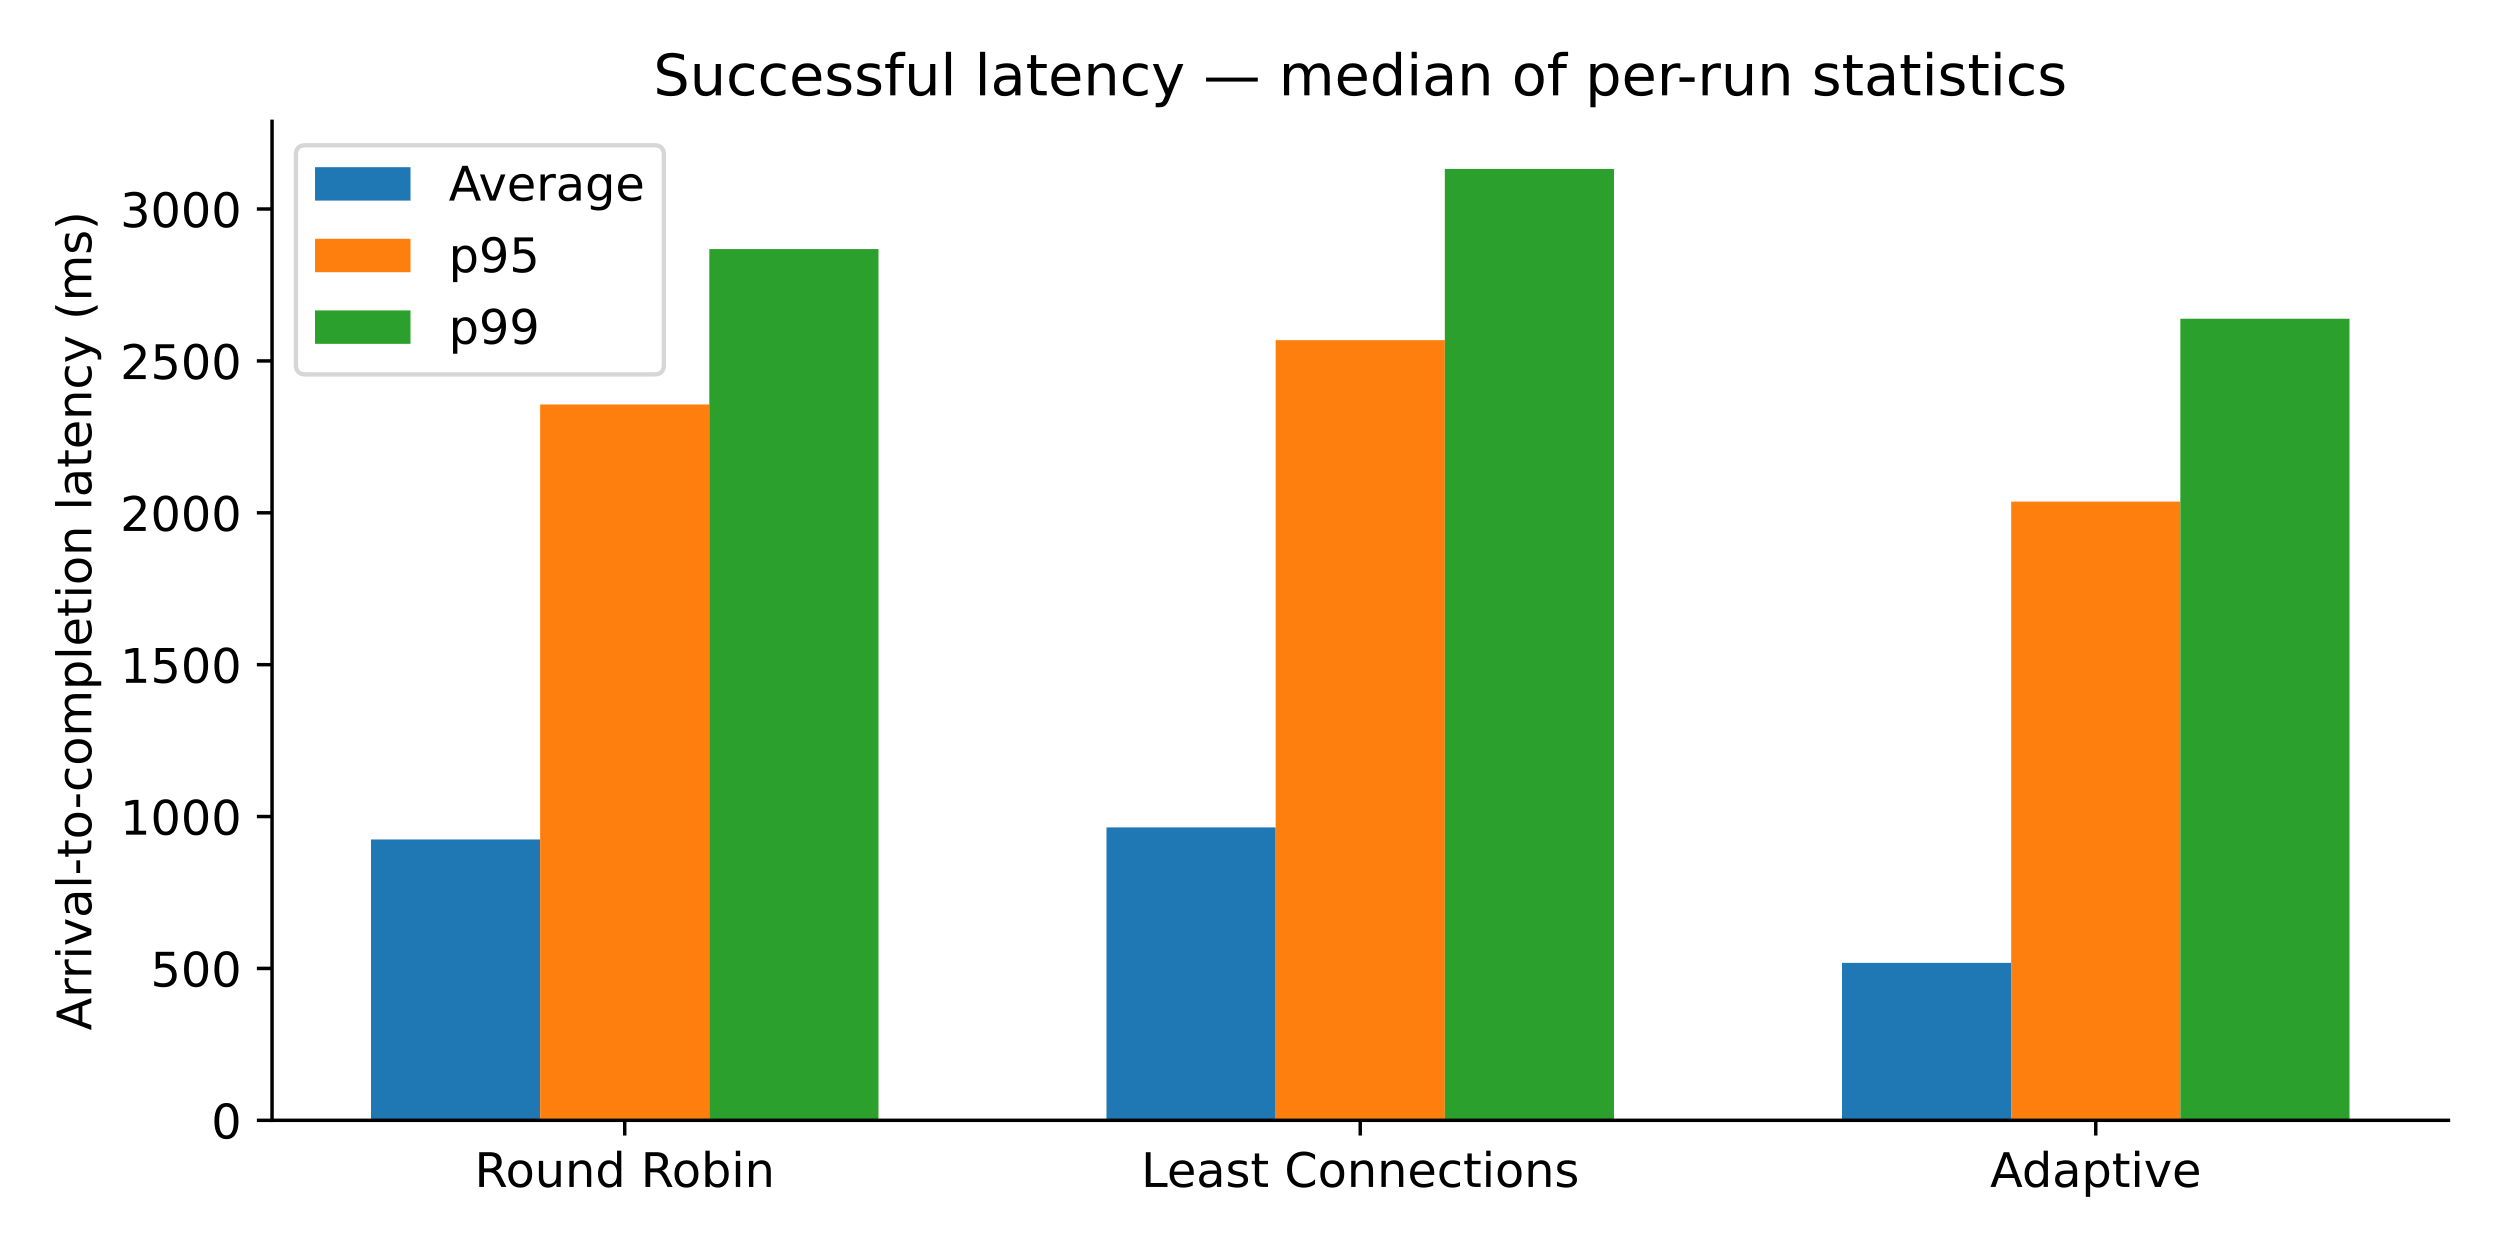
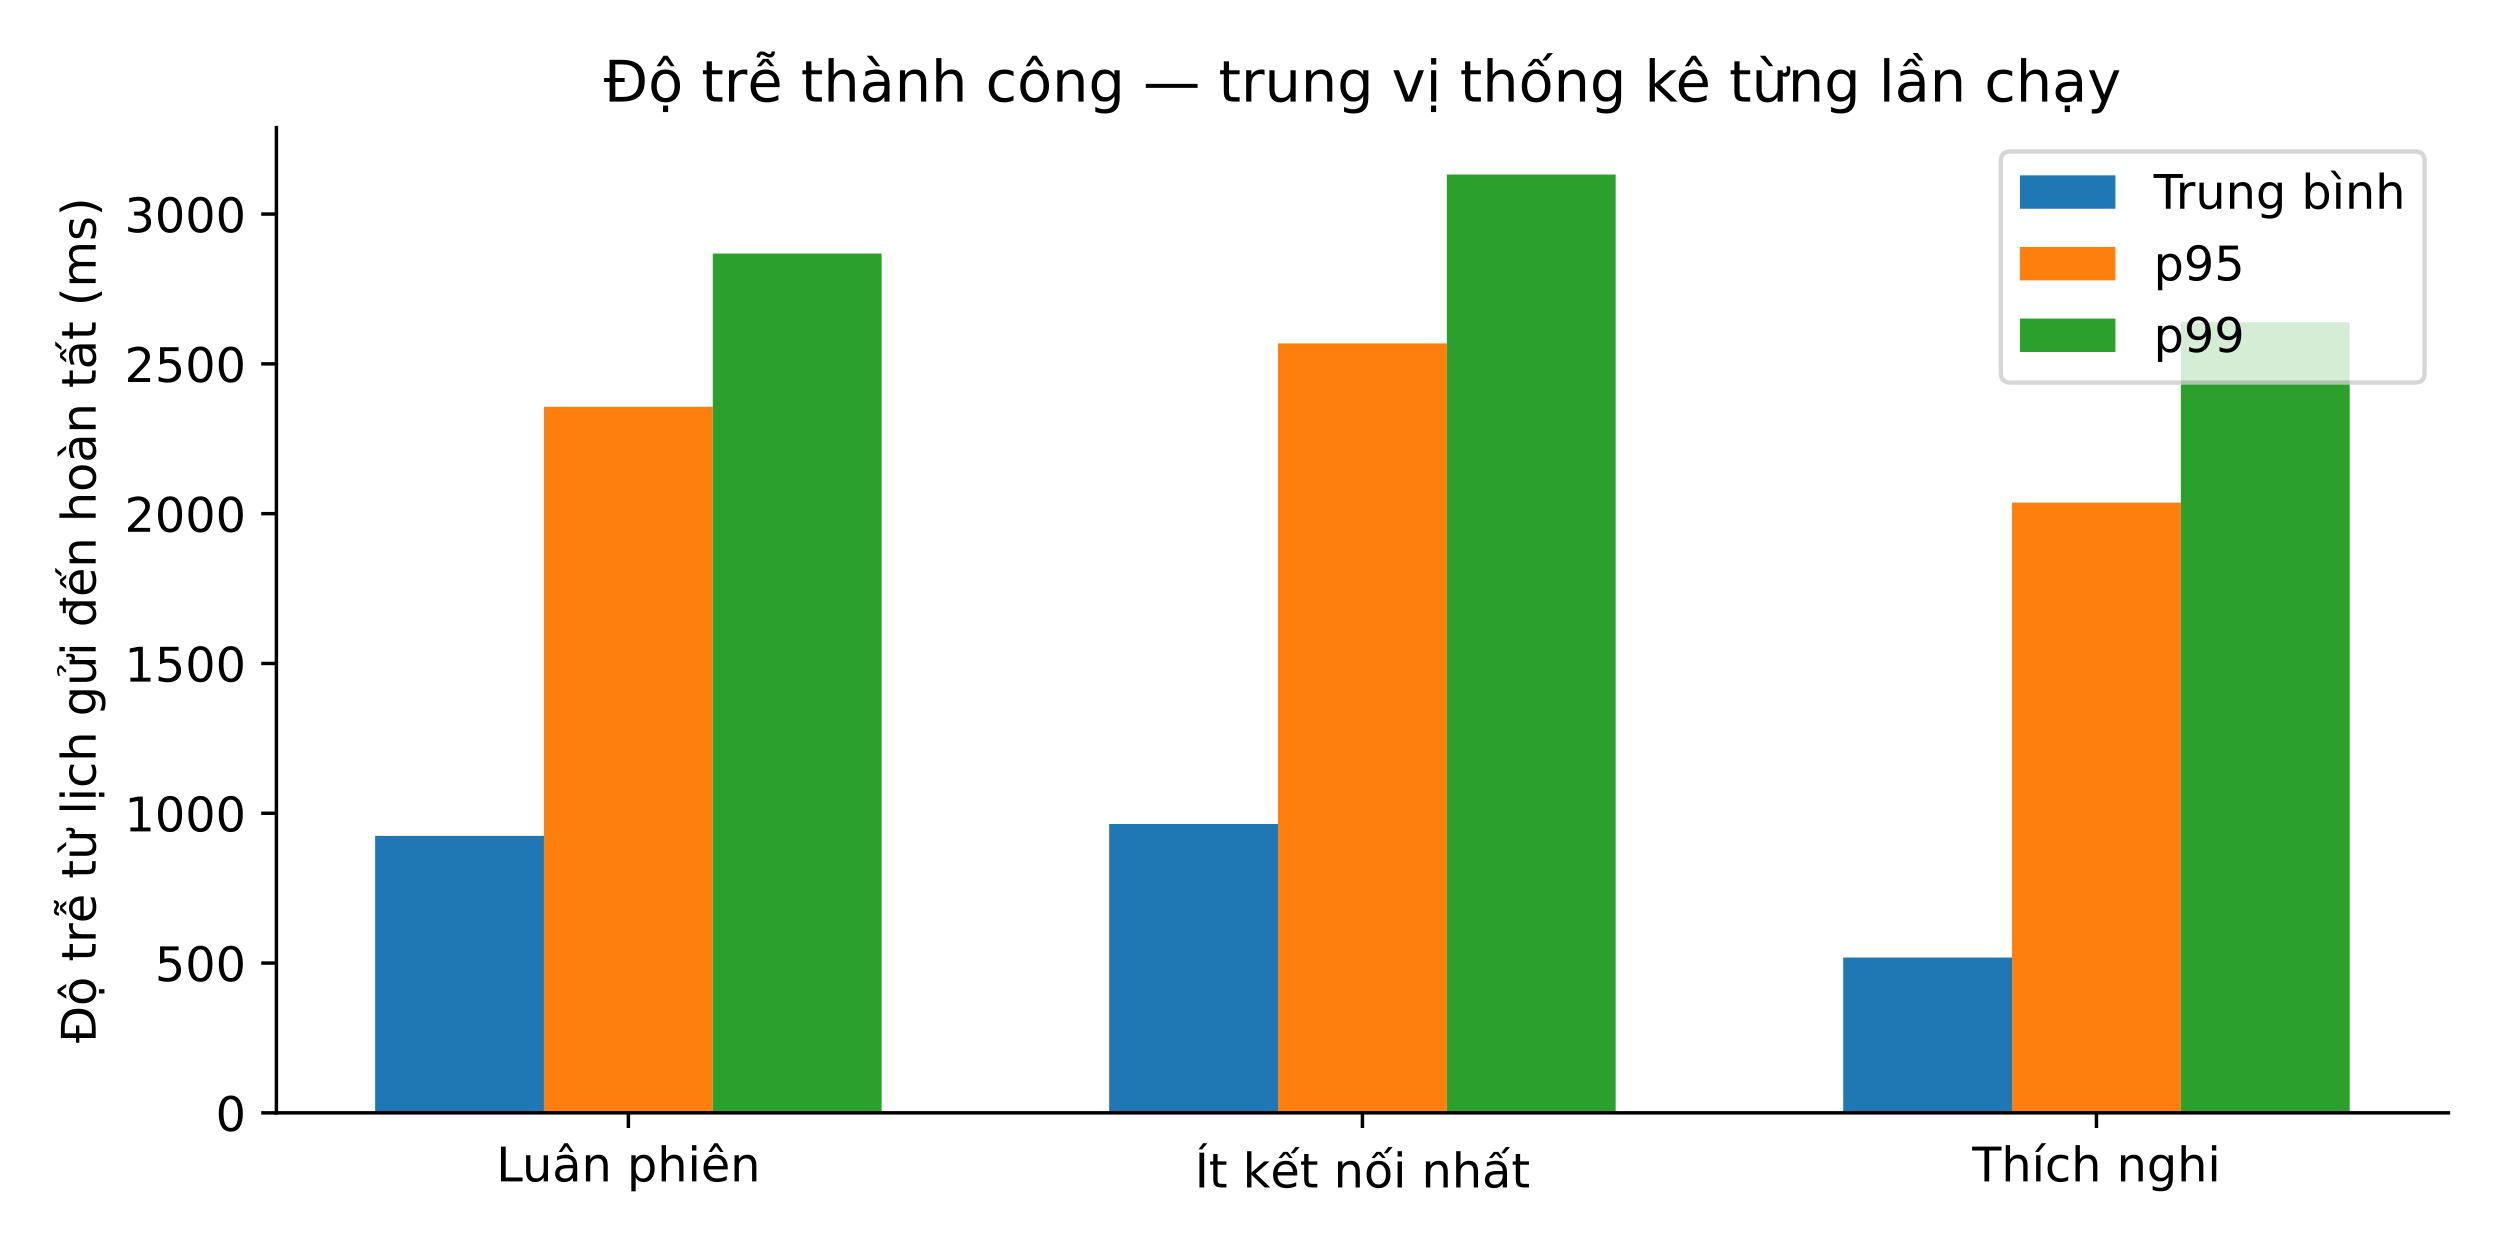
<svg xmlns="http://www.w3.org/2000/svg" xmlns:xlink="http://www.w3.org/1999/xlink" width="576pt" height="288pt" viewBox="0 0 576 288" version="1.1">
  <defs>
    <style type="text/css">*{stroke-linejoin: round; stroke-linecap: butt}</style>
  </defs>
  <g id="figure_1">
    <g id="patch_1">
      <path d="M 0 288  L 576 288  L 576 0  L 0 0  z " style="fill: #ffffff" />
    </g>
    <g id="axes_1">
      <g id="patch_2">
-         <path d="M 62.68 258.12  L 564.12 258.12  L 564.12 27.96  L 62.68 27.96  z " style="fill: #ffffff" />
+         <path d="M 63.683 256.397  L 564.12 256.397  L 564.12 29.4  L 63.683 29.4  z " style="fill: #ffffff" />
      </g>
      <g id="patch_3">
-         <path d="M 85.473 258.12  L 124.449 258.12  L 124.449 193.411  L 85.473 193.411  z " clip-path="url(#p19127d7748)" style="fill: #1f77b4" />
+         <path d="M 86.43 256.397  L 125.328 256.397  L 125.328 192.578  L 86.43 192.578  z " clip-path="url(#p32c0187dbb)" style="fill: #1f77b4" />
      </g>
      <g id="patch_4">
-         <path d="M 254.935 258.12  L 293.912 258.12  L 293.912 190.638  L 254.935 190.638  z " clip-path="url(#p19127d7748)" style="fill: #1f77b4" />
+         <path d="M 255.554 256.397  L 294.452 256.397  L 294.452 189.843  L 255.554 189.843  z " clip-path="url(#p32c0187dbb)" style="fill: #1f77b4" />
      </g>
      <g id="patch_5">
-         <path d="M 424.398 258.12  L 463.374 258.12  L 463.374 221.845  L 424.398 221.845  z " clip-path="url(#p19127d7748)" style="fill: #1f77b4" />
+         <path d="M 424.677 256.397  L 463.576 256.397  L 463.576 220.621  L 424.677 220.621  z " clip-path="url(#p32c0187dbb)" style="fill: #1f77b4" />
      </g>
      <g id="patch_6">
-         <path d="M 124.449 258.12  L 163.426 258.12  L 163.426 93.189  L 124.449 93.189  z " clip-path="url(#p19127d7748)" style="fill: #ff7f0e" />
+         <path d="M 125.328 256.397  L 164.227 256.397  L 164.227 93.732  L 125.328 93.732  z " clip-path="url(#p32c0187dbb)" style="fill: #ff7f0e" />
      </g>
      <g id="patch_7">
-         <path d="M 293.912 258.12  L 332.888 258.12  L 332.888 78.374  L 293.912 78.374  z " clip-path="url(#p19127d7748)" style="fill: #ff7f0e" />
+         <path d="M 294.452 256.397  L 333.351 256.397  L 333.351 79.121  L 294.452 79.121  z " clip-path="url(#p32c0187dbb)" style="fill: #ff7f0e" />
      </g>
      <g id="patch_8">
-         <path d="M 463.374 258.12  L 502.351 258.12  L 502.351 115.563  L 463.374 115.563  z " clip-path="url(#p19127d7748)" style="fill: #ff7f0e" />
+         <path d="M 463.576 256.397  L 502.474 256.397  L 502.474 115.799  L 463.576 115.799  z " clip-path="url(#p32c0187dbb)" style="fill: #ff7f0e" />
      </g>
      <g id="patch_9">
-         <path d="M 163.426 258.12  L 202.402 258.12  L 202.402 57.383  L 163.426 57.383  z " clip-path="url(#p19127d7748)" style="fill: #2ca02c" />
+         <path d="M 164.227 256.397  L 203.125 256.397  L 203.125 58.419  L 164.227 58.419  z " clip-path="url(#p32c0187dbb)" style="fill: #2ca02c" />
      </g>
      <g id="patch_10">
-         <path d="M 332.888 258.12  L 371.865 258.12  L 371.865 38.92  L 332.888 38.92  z " clip-path="url(#p19127d7748)" style="fill: #2ca02c" />
+         <path d="M 333.351 256.397  L 372.249 256.397  L 372.249 40.209  L 333.351 40.209  z " clip-path="url(#p32c0187dbb)" style="fill: #2ca02c" />
      </g>
      <g id="patch_11">
-         <path d="M 502.351 258.12  L 541.327 258.12  L 541.327 73.442  L 502.351 73.442  z " clip-path="url(#p19127d7748)" style="fill: #2ca02c" />
+         <path d="M 502.474 256.397  L 541.373 256.397  L 541.373 74.257  L 502.474 74.257  z " clip-path="url(#p32c0187dbb)" style="fill: #2ca02c" />
      </g>
      <g id="matplotlib.axis_1">
        <g id="xtick_1">
          <g id="line2d_1">
            <defs>
              <path id="mcaba296b9a" d="M 0 0  L 0 3.5  " style="stroke: #000000; stroke-width: 0.8" />
            </defs>
            <g>
-               <use xlink:href="#mcaba296b9a" x="143.937" y="258.12" style="stroke: #000000; stroke-width: 0.8" />
+               <use xlink:href="#mcaba296b9a" x="144.777" y="256.397" style="stroke: #000000; stroke-width: 0.8" />
            </g>
          </g>
          <g id="text_1">
-             <text style="font-size: 11px; font-family: 'DejaVu Sans'; text-anchor: middle" x="143.937" y="273.478" transform="rotate(-0 143.9373 273.4783)">Round Robin</text>
+             <text style="font-size: 11px; font-family: 'DejaVu Sans'; text-anchor: middle" x="144.777" y="272.196" transform="rotate(-0 144.7775 272.1957)">Luân phiên</text>
          </g>
        </g>
        <g id="xtick_2">
          <g id="line2d_2">
            <g>
-               <use xlink:href="#mcaba296b9a" x="313.4" y="258.12" style="stroke: #000000; stroke-width: 0.8" />
+               <use xlink:href="#mcaba296b9a" x="313.901" y="256.397" style="stroke: #000000; stroke-width: 0.8" />
            </g>
          </g>
          <g id="text_2">
-             <text style="font-size: 11px; font-family: 'DejaVu Sans'; text-anchor: middle" x="313.4" y="273.478" transform="rotate(-0 313.4 273.4783)">Least Connections</text>
+             <text style="font-size: 11px; font-family: 'DejaVu Sans'; text-anchor: middle" x="313.901" y="273.598" transform="rotate(-0 313.9013 273.5982)">Ít kết nối nhất</text>
          </g>
        </g>
        <g id="xtick_3">
          <g id="line2d_3">
            <g>
-               <use xlink:href="#mcaba296b9a" x="482.863" y="258.12" style="stroke: #000000; stroke-width: 0.8" />
+               <use xlink:href="#mcaba296b9a" x="483.025" y="256.397" style="stroke: #000000; stroke-width: 0.8" />
            </g>
          </g>
          <g id="text_3">
-             <text style="font-size: 11px; font-family: 'DejaVu Sans'; text-anchor: middle" x="482.863" y="273.478" transform="rotate(-0 482.8627 273.4783)">Adaptive</text>
+             <text style="font-size: 11px; font-family: 'DejaVu Sans'; text-anchor: middle" x="483.025" y="272.196" transform="rotate(-0 483.0251 272.1957)">Thích nghi</text>
          </g>
        </g>
      </g>
      <g id="matplotlib.axis_2">
        <g id="ytick_1">
          <g id="line2d_4">
            <defs>
              <path id="ma6272315da" d="M 0 0  L -3.5 0  " style="stroke: #000000; stroke-width: 0.8" />
            </defs>
            <g>
-               <use xlink:href="#ma6272315da" x="62.68" y="258.12" style="stroke: #000000; stroke-width: 0.8" />
+               <use xlink:href="#ma6272315da" x="63.683" y="256.397" style="stroke: #000000; stroke-width: 0.8" />
            </g>
          </g>
          <g id="text_4">
-             <text style="font-size: 11px; font-family: 'DejaVu Sans'; text-anchor: end" x="55.68" y="262.299" transform="rotate(-0 55.68 262.2987)">0</text>
+             <text style="font-size: 11px; font-family: 'DejaVu Sans'; text-anchor: end" x="56.683" y="260.576" transform="rotate(-0 56.68258 260.5761)">0</text>
          </g>
        </g>
        <g id="ytick_2">
          <g id="line2d_5">
            <g>
-               <use xlink:href="#ma6272315da" x="62.68" y="223.127" style="stroke: #000000; stroke-width: 0.8" />
+               <use xlink:href="#ma6272315da" x="63.683" y="221.885" style="stroke: #000000; stroke-width: 0.8" />
            </g>
          </g>
          <g id="text_5">
-             <text style="font-size: 11px; font-family: 'DejaVu Sans'; text-anchor: end" x="55.68" y="227.305" transform="rotate(-0 55.68 227.3053)">500</text>
+             <text style="font-size: 11px; font-family: 'DejaVu Sans'; text-anchor: end" x="56.683" y="226.064" transform="rotate(-0 56.68258 226.0636)">500</text>
          </g>
        </g>
        <g id="ytick_3">
          <g id="line2d_6">
            <g>
-               <use xlink:href="#ma6272315da" x="62.68" y="188.133" style="stroke: #000000; stroke-width: 0.8" />
+               <use xlink:href="#ma6272315da" x="63.683" y="187.372" style="stroke: #000000; stroke-width: 0.8" />
            </g>
          </g>
          <g id="text_6">
-             <text style="font-size: 11px; font-family: 'DejaVu Sans'; text-anchor: end" x="55.68" y="192.312" transform="rotate(-0 55.68 192.3119)">1000</text>
+             <text style="font-size: 11px; font-family: 'DejaVu Sans'; text-anchor: end" x="56.683" y="191.551" transform="rotate(-0 56.68258 191.551)">1000</text>
          </g>
        </g>
        <g id="ytick_4">
          <g id="line2d_7">
            <g>
-               <use xlink:href="#ma6272315da" x="62.68" y="153.14" style="stroke: #000000; stroke-width: 0.8" />
+               <use xlink:href="#ma6272315da" x="63.683" y="152.86" style="stroke: #000000; stroke-width: 0.8" />
            </g>
          </g>
          <g id="text_7">
-             <text style="font-size: 11px; font-family: 'DejaVu Sans'; text-anchor: end" x="55.68" y="157.319" transform="rotate(-0 55.68 157.3186)">1500</text>
+             <text style="font-size: 11px; font-family: 'DejaVu Sans'; text-anchor: end" x="56.683" y="157.038" transform="rotate(-0 56.68258 157.0385)">1500</text>
          </g>
        </g>
        <g id="ytick_5">
          <g id="line2d_8">
            <g>
-               <use xlink:href="#ma6272315da" x="62.68" y="118.146" style="stroke: #000000; stroke-width: 0.8" />
+               <use xlink:href="#ma6272315da" x="63.683" y="118.347" style="stroke: #000000; stroke-width: 0.8" />
            </g>
          </g>
          <g id="text_8">
-             <text style="font-size: 11px; font-family: 'DejaVu Sans'; text-anchor: end" x="55.68" y="122.325" transform="rotate(-0 55.68 122.3252)">2000</text>
+             <text style="font-size: 11px; font-family: 'DejaVu Sans'; text-anchor: end" x="56.683" y="122.526" transform="rotate(-0 56.68258 122.5259)">2000</text>
          </g>
        </g>
        <g id="ytick_6">
          <g id="line2d_9">
            <g>
-               <use xlink:href="#ma6272315da" x="62.68" y="83.153" style="stroke: #000000; stroke-width: 0.8" />
+               <use xlink:href="#ma6272315da" x="63.683" y="83.835" style="stroke: #000000; stroke-width: 0.8" />
            </g>
          </g>
          <g id="text_9">
-             <text style="font-size: 11px; font-family: 'DejaVu Sans'; text-anchor: end" x="55.68" y="87.332" transform="rotate(-0 55.68 87.33178)">2500</text>
+             <text style="font-size: 11px; font-family: 'DejaVu Sans'; text-anchor: end" x="56.683" y="88.013" transform="rotate(-0 56.68258 88.01339)">2500</text>
          </g>
        </g>
        <g id="ytick_7">
          <g id="line2d_10">
            <g>
-               <use xlink:href="#ma6272315da" x="62.68" y="48.16" style="stroke: #000000; stroke-width: 0.8" />
+               <use xlink:href="#ma6272315da" x="63.683" y="49.322" style="stroke: #000000; stroke-width: 0.8" />
            </g>
          </g>
          <g id="text_10">
-             <text style="font-size: 11px; font-family: 'DejaVu Sans'; text-anchor: end" x="55.68" y="52.338" transform="rotate(-0 55.68 52.3384)">3000</text>
+             <text style="font-size: 11px; font-family: 'DejaVu Sans'; text-anchor: end" x="56.683" y="53.501" transform="rotate(-0 56.68258 53.50084)">3000</text>
          </g>
        </g>
        <g id="text_11">
-           <text style="font-size: 11px; font-family: 'DejaVu Sans'; text-anchor: middle" x="21.042" y="143.04" transform="rotate(-90 21.04242 143.04)">Arrival-to-completion latency (ms)</text>
+           <text style="font-size: 11px; font-family: 'DejaVu Sans'; text-anchor: middle" x="22.045" y="142.899" transform="rotate(-90 22.045 142.8987)">Độ trễ từ lịch gửi đến hoàn tất (ms)</text>
        </g>
      </g>
      <g id="patch_12">
-         <path d="M 62.68 258.12  L 62.68 27.96  " style="fill: none; stroke: #000000; stroke-width: 0.8; stroke-linejoin: miter; stroke-linecap: square" />
+         <path d="M 63.683 256.397  L 63.683 29.4  " style="fill: none; stroke: #000000; stroke-width: 0.8; stroke-linejoin: miter; stroke-linecap: square" />
      </g>
      <g id="patch_13">
-         <path d="M 62.68 258.12  L 564.12 258.12  " style="fill: none; stroke: #000000; stroke-width: 0.8; stroke-linejoin: miter; stroke-linecap: square" />
+         <path d="M 63.683 256.397  L 564.12 256.397  " style="fill: none; stroke: #000000; stroke-width: 0.8; stroke-linejoin: miter; stroke-linecap: square" />
      </g>
      <g id="text_12">
-         <text style="font-size: 13.2px; font-family: 'DejaVu Sans'; text-anchor: middle" x="313.4" y="21.96" transform="rotate(-0 313.4 21.96)">Successful latency — median of per-run statistics</text>
+         <text style="font-size: 13.2px; font-family: 'DejaVu Sans'; text-anchor: middle" x="313.901" y="23.4" transform="rotate(-0 313.9013 23.4)">Độ trễ thành công — trung vị thống kê từng lần chạy</text>
      </g>
      <g id="legend_1">
        <g id="patch_14">
-           <path d="M 70.38 86.263  L 150.754 86.263  Q 152.954 86.263 152.954 84.063  L 152.954 35.66  Q 152.954 33.46 150.754 33.46  L 70.38 33.46  Q 68.18 33.46 68.18 35.66  L 68.18 84.063  Q 68.18 86.263 70.38 86.263  z " style="fill: #ffffff; opacity: 0.8; stroke: #cccccc; stroke-linejoin: miter" />
+           <path d="M 463.193 88.143  L 556.42 88.143  Q 558.62 88.143 558.62 85.943  L 558.62 37.1  Q 558.62 34.9 556.42 34.9  L 463.193 34.9  Q 460.993 34.9 460.993 37.1  L 460.993 85.943  Q 460.993 88.143 463.193 88.143  z " style="fill: #ffffff; opacity: 0.8; stroke: #cccccc; stroke-linejoin: miter" />
        </g>
        <g id="patch_15">
-           <path d="M 72.58 46.218  L 94.58 46.218  L 94.58 38.518  L 72.58 38.518  z " style="fill: #1f77b4" />
+           <path d="M 465.393 48.098  L 487.393 48.098  L 487.393 40.398  L 465.393 40.398  z " style="fill: #1f77b4" />
        </g>
        <g id="text_13">
-           <text style="font-size: 11px; font-family: 'DejaVu Sans'; text-anchor: start" x="103.38" y="46.218" transform="rotate(-0 103.38 46.21828)">Average</text>
+           <text style="font-size: 11px; font-family: 'DejaVu Sans'; text-anchor: start" x="496.193" y="48.098" transform="rotate(-0 496.1933 48.09828)">Trung bình</text>
        </g>
        <g id="patch_16">
-           <path d="M 72.58 62.719  L 94.58 62.719  L 94.58 55.019  L 72.58 55.019  z " style="fill: #ff7f0e" />
+           <path d="M 465.393 64.599  L 487.393 64.599  L 487.393 56.899  L 465.393 56.899  z " style="fill: #ff7f0e" />
        </g>
        <g id="text_14">
-           <text style="font-size: 11px; font-family: 'DejaVu Sans'; text-anchor: start" x="103.38" y="62.719" transform="rotate(-0 103.38 62.71914)">p95</text>
+           <text style="font-size: 11px; font-family: 'DejaVu Sans'; text-anchor: start" x="496.193" y="64.599" transform="rotate(-0 496.1933 64.59914)">p95</text>
        </g>
        <g id="patch_17">
-           <path d="M 72.58 79.22  L 94.58 79.22  L 94.58 71.52  L 72.58 71.52  z " style="fill: #2ca02c" />
+           <path d="M 465.393 81.1  L 487.393 81.1  L 487.393 73.4  L 465.393 73.4  z " style="fill: #2ca02c" />
        </g>
        <g id="text_15">
-           <text style="font-size: 11px; font-family: 'DejaVu Sans'; text-anchor: start" x="103.38" y="79.22" transform="rotate(-0 103.38 79.22)">p99</text>
+           <text style="font-size: 11px; font-family: 'DejaVu Sans'; text-anchor: start" x="496.193" y="81.1" transform="rotate(-0 496.1933 81.1)">p99</text>
        </g>
      </g>
    </g>
  </g>
  <defs>
-     <clipPath id="p19127d7748">
-       <rect x="62.68" y="27.96" width="501.44" height="230.16" />
+     <clipPath id="p32c0187dbb">
+       <rect x="63.683" y="29.4" width="500.437" height="226.997" />
    </clipPath>
  </defs>
</svg>
